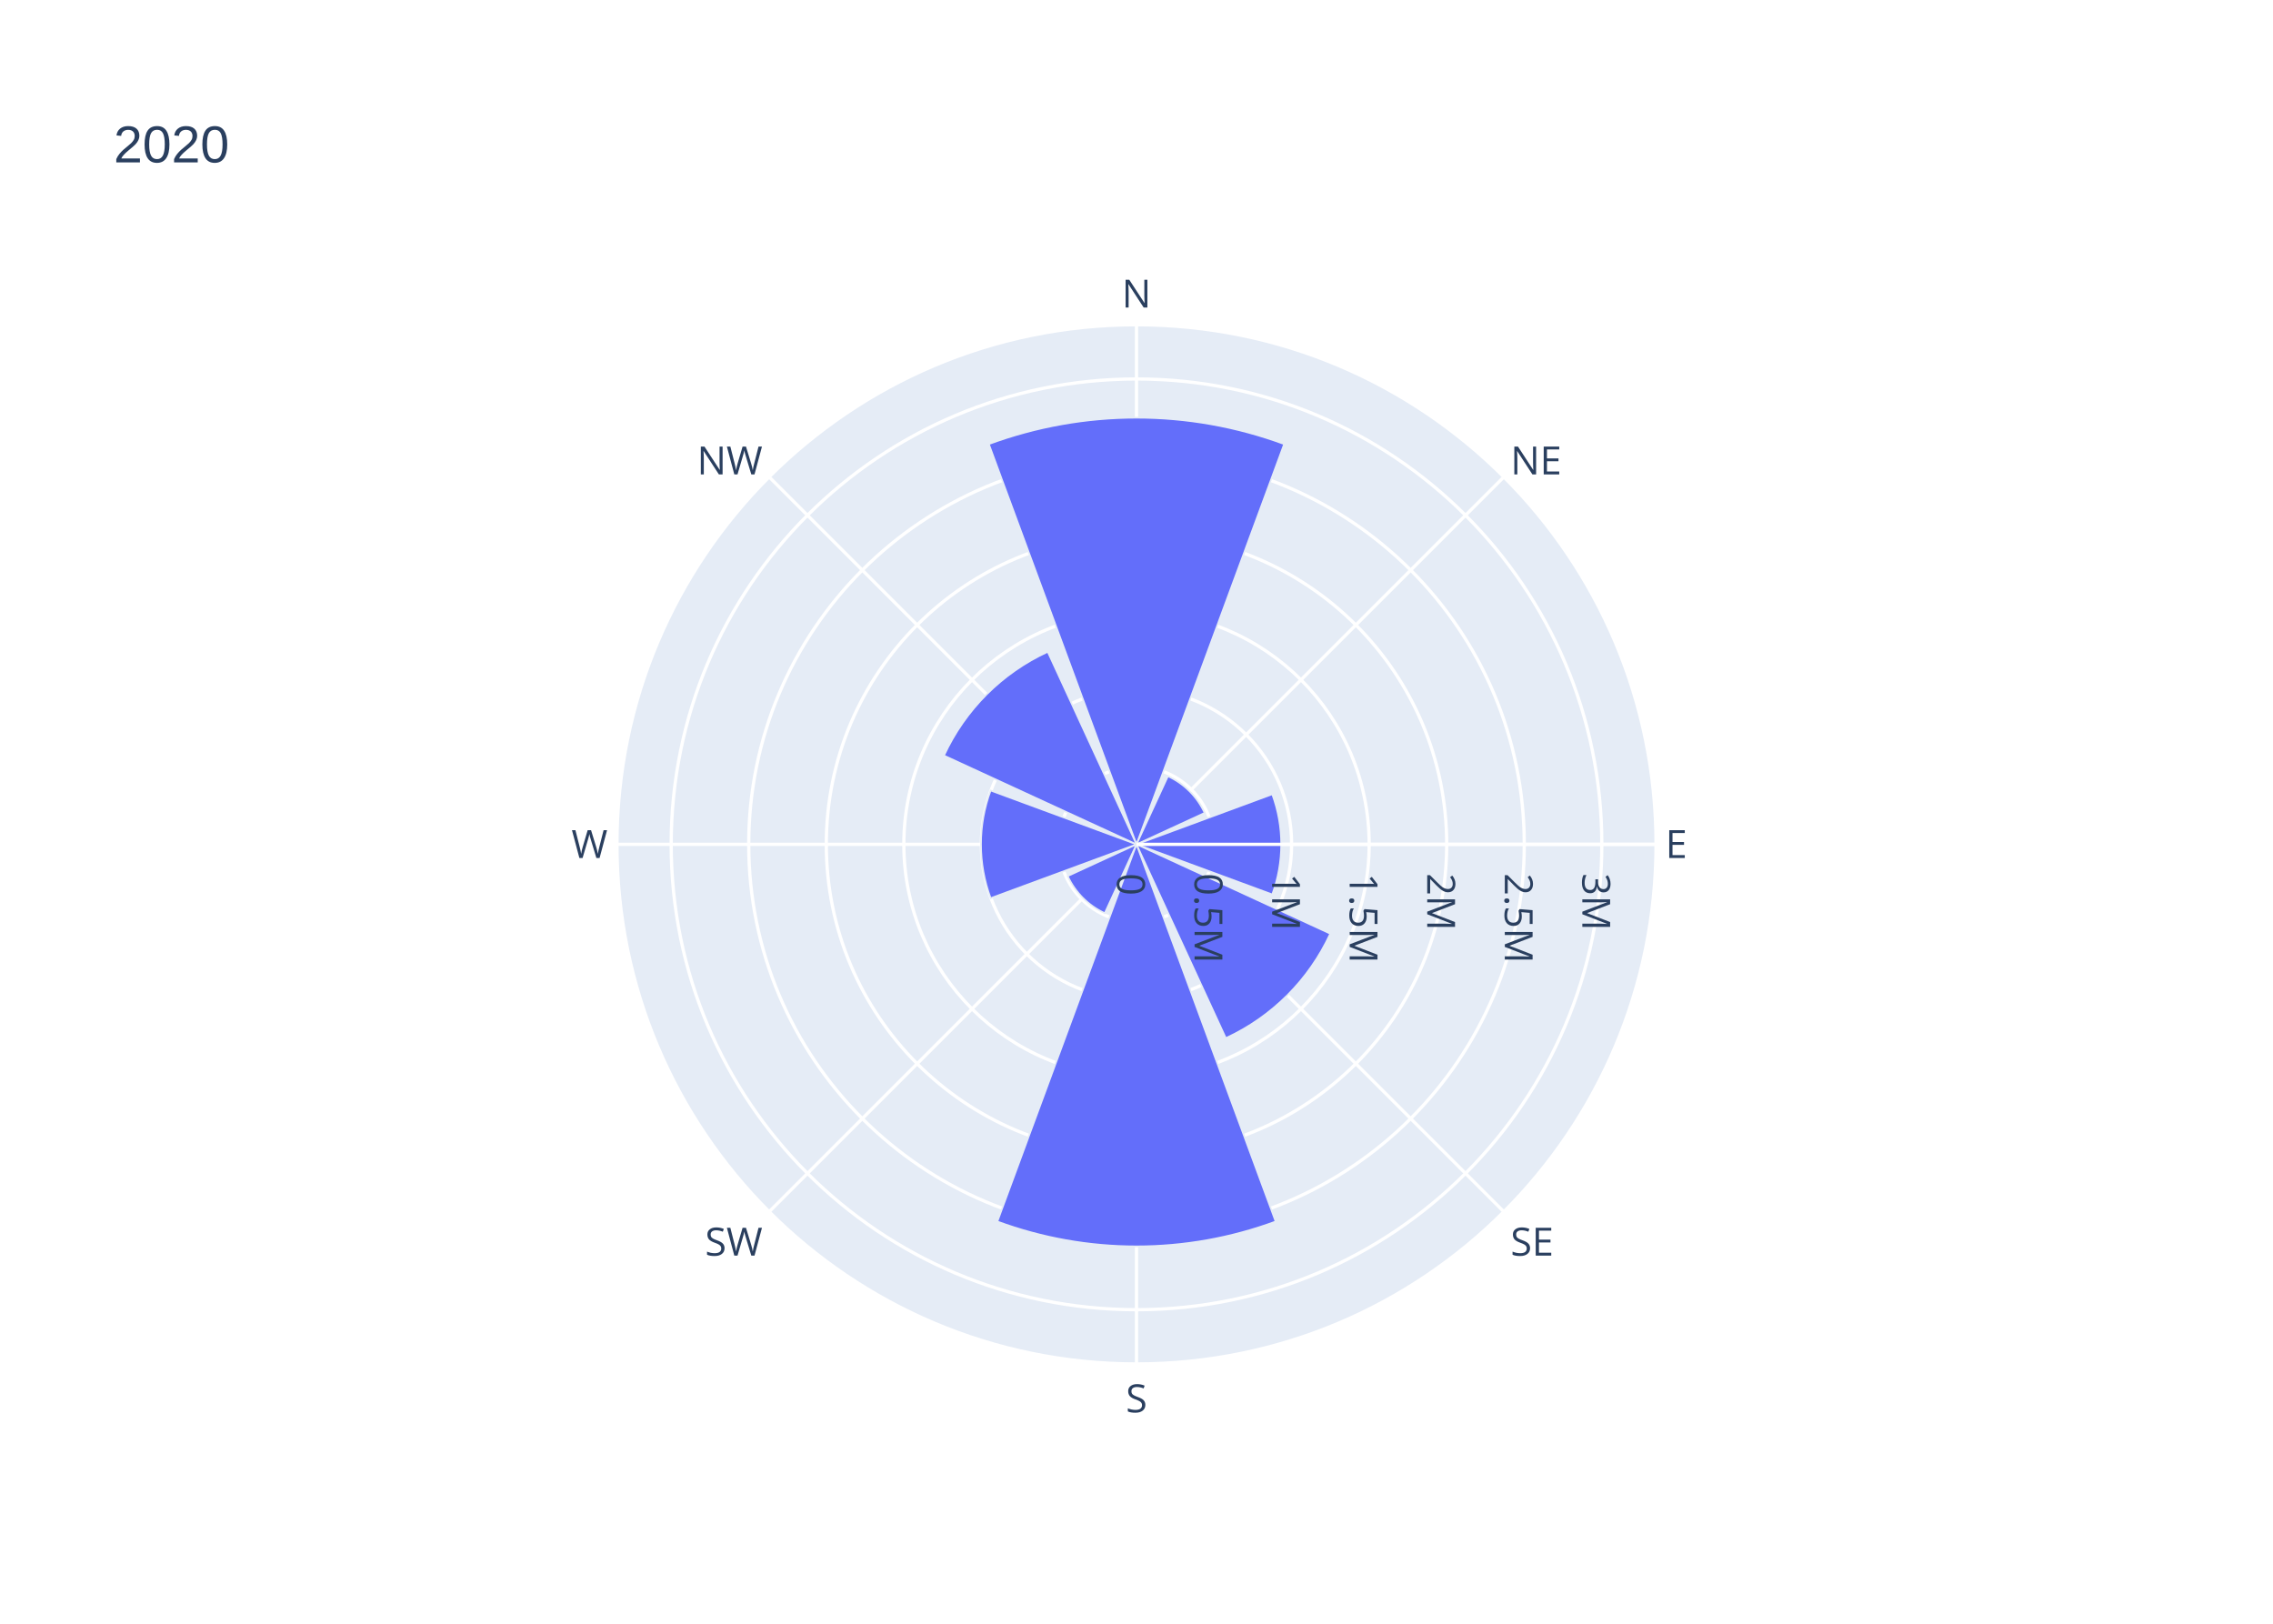
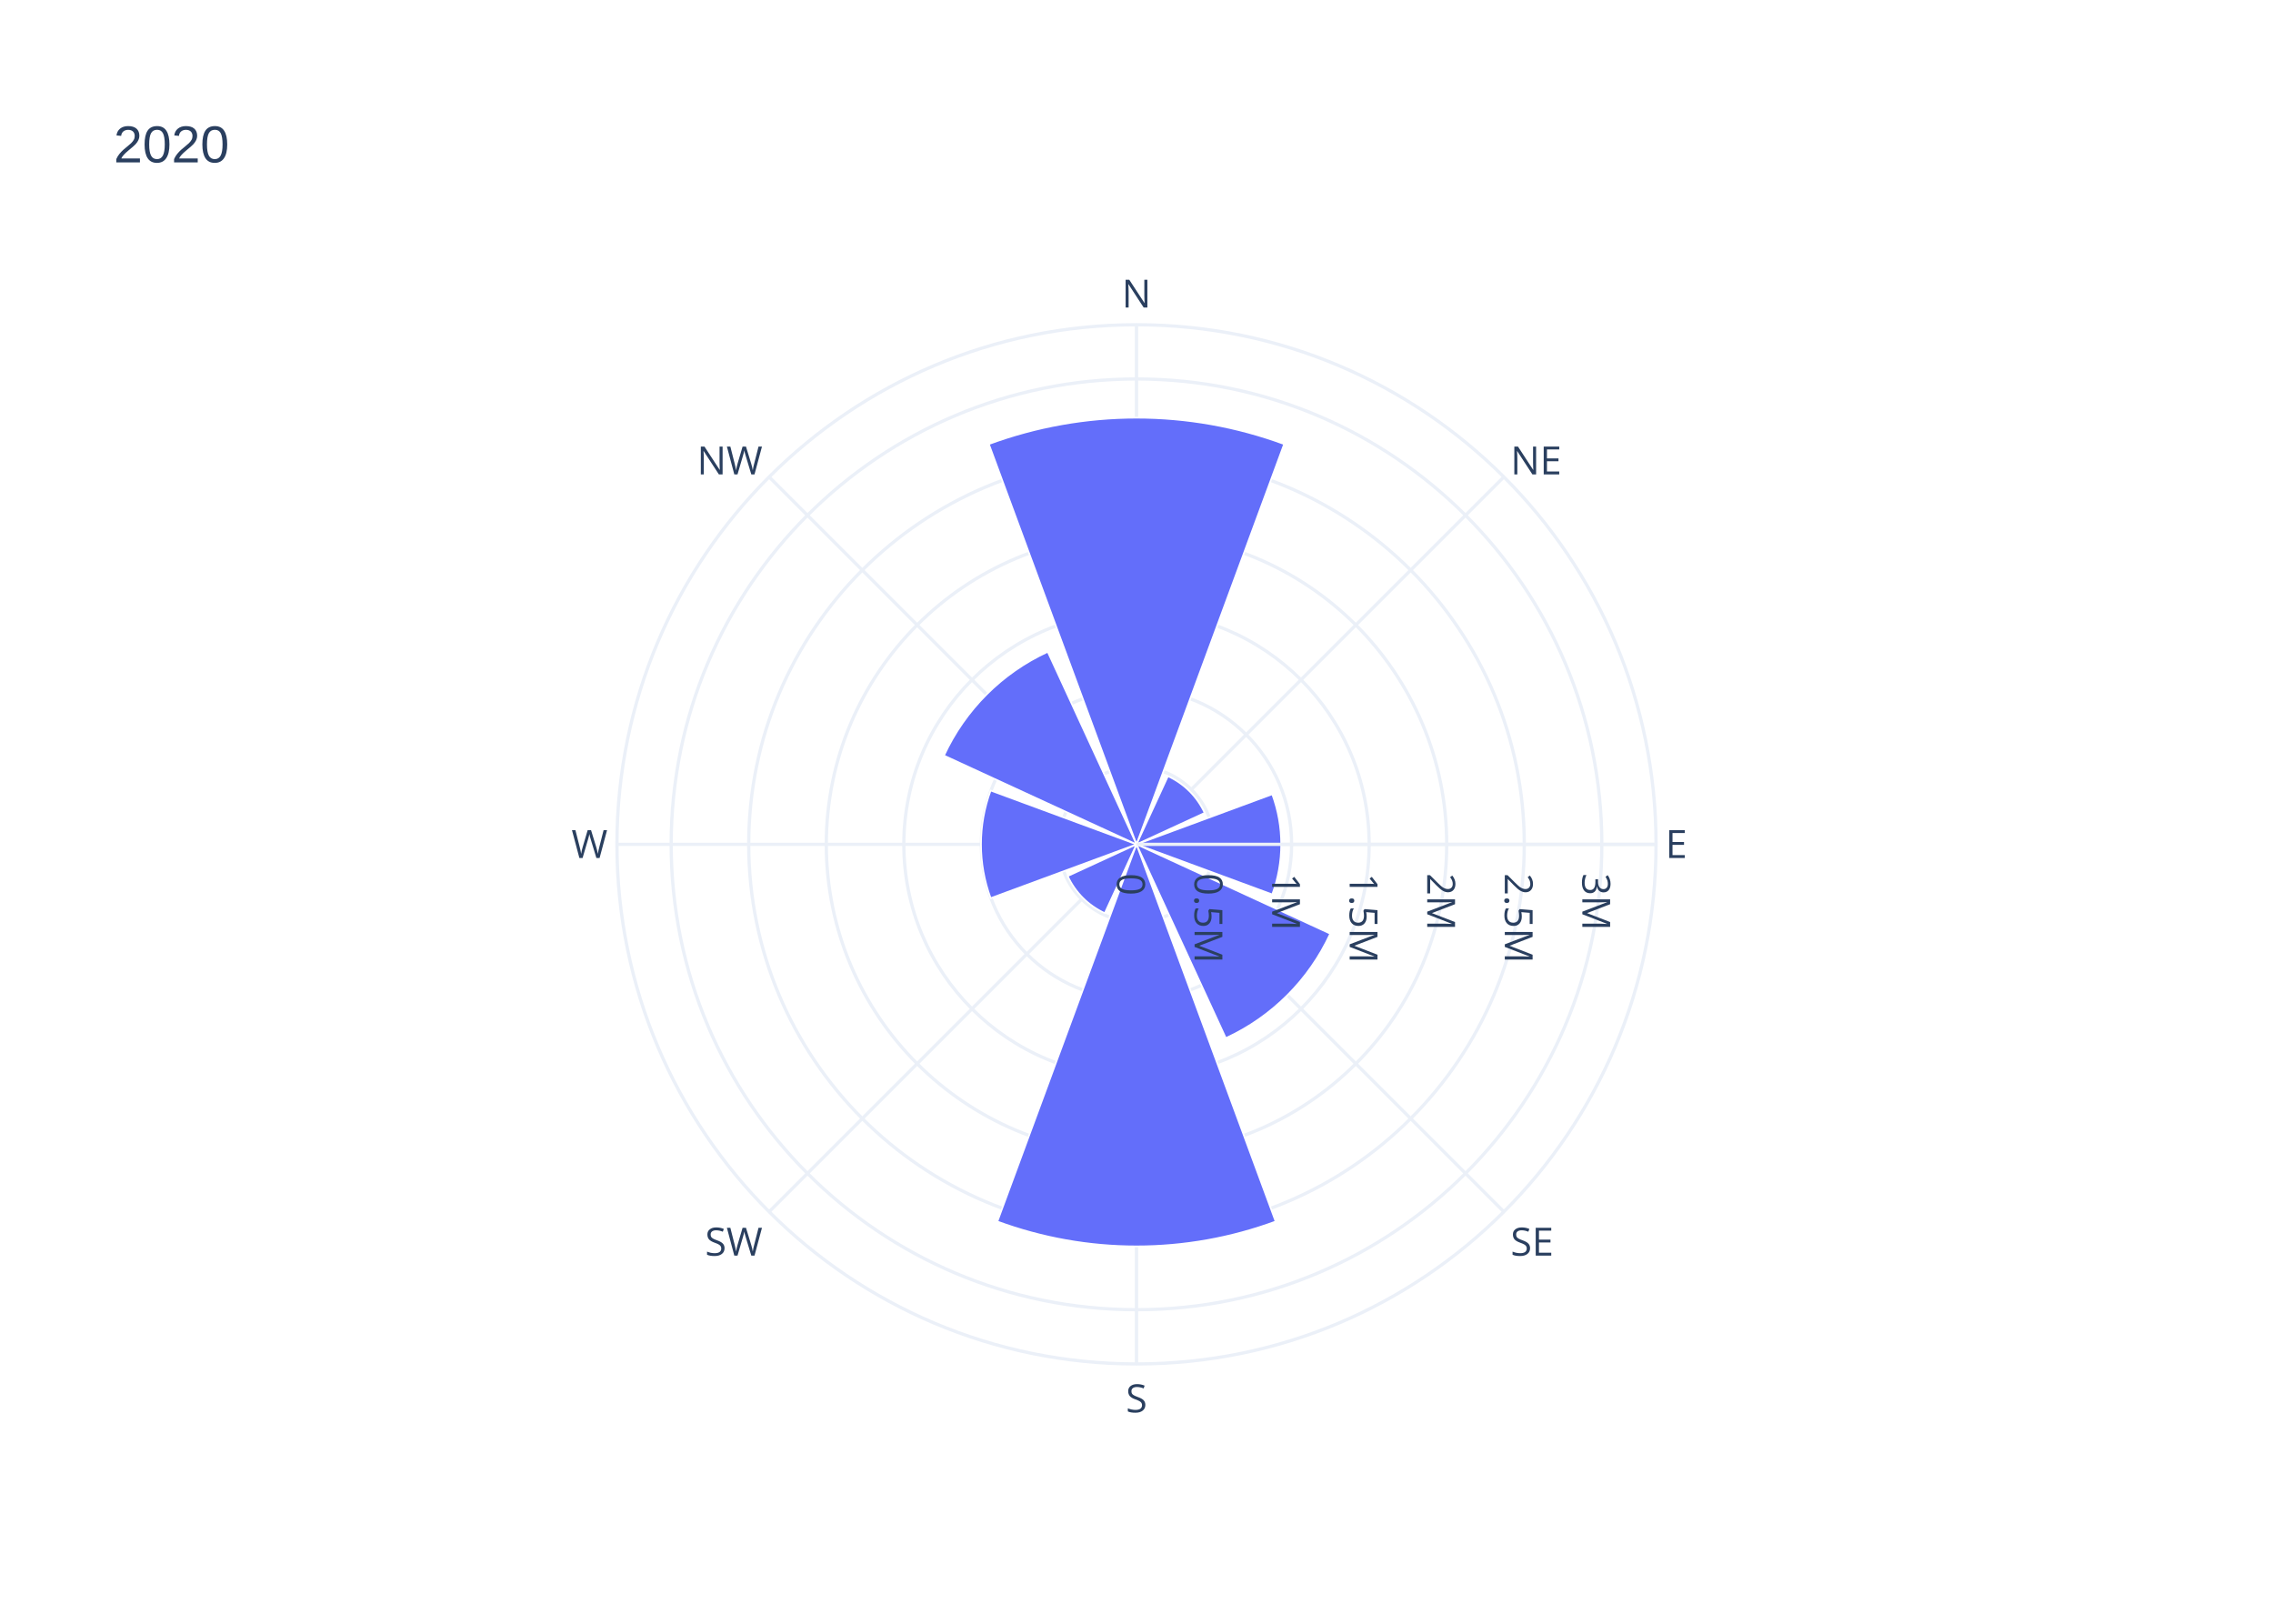
<svg xmlns="http://www.w3.org/2000/svg" class="main-svg" width="3500" height="2500" style="" viewBox="0 0 700 500">
  <rect x="0" y="0" width="700" height="500" style="fill: rgb(255, 255, 255); fill-opacity: 1;" />
-   <defs id="defs-77c21c">
+   <defs id="defs-2e9222">
    <g class="clips">
-       <clipPath id="clip77c21cpolar-for-traces">
+       <clipPath id="clip2e9222polar-for-traces">
        <path d="M160,0A160,160 0,1,0 -160,-1.9594348786357652e-14A160,160 0,1,0 160,3.9188697572715304e-14Z" transform="translate(160,160)" />
      </clipPath>
    </g>
    <g class="gradients" />
    <g class="patterns" />
  </defs>
  <g class="bglayer" />
  <g class="layer-below">
    <g class="imagelayer" />
    <g class="shapelayer" />
  </g>
  <g class="cartesianlayer" />
  <g class="polarlayer">
    <g class="polar">
      <g class="polarsublayer draglayer" />
      <g class="polarsublayer plotbg">
-         <path d="M160,0A160,160 0,1,0 -160,-1.9594348786357652e-14A160,160 0,1,0 160,3.9188697572715304e-14Z" transform="translate(350,260)" style="fill: rgb(229, 236, 246); fill-opacity: 1;" />
+         <path d="M160,0A160,160 0,1,0 -160,-1.9594348786357652e-14A160,160 0,1,0 160,3.9188697572715304e-14Z" transform="translate(350,260)" style="fill: rgb(255, 255, 255); fill-opacity: 1;" />
      </g>
      <g class="polarsublayer backplot">
        <g class="maplayer" />
      </g>
      <g class="polarsublayer angular-grid" style="fill: none;">
-         <path class="angularaxisgrid" d="M350,260L350,100" style="stroke: rgb(255, 255, 255); stroke-opacity: 1; stroke-width: 1px;" />
-         <path class="angularaxisgrid" d="M350,260L463.137,146.863" style="stroke: rgb(255, 255, 255); stroke-opacity: 1; stroke-width: 1px;" />
-         <path class="angularaxisgrid" d="M350,260L510,260" style="stroke: rgb(255, 255, 255); stroke-opacity: 1; stroke-width: 1px;" />
-         <path class="angularaxisgrid" d="M350,260L463.137,373.137" style="stroke: rgb(255, 255, 255); stroke-opacity: 1; stroke-width: 1px;" />
-         <path class="angularaxisgrid" d="M350,260L350,420" style="stroke: rgb(255, 255, 255); stroke-opacity: 1; stroke-width: 1px;" />
-         <path class="angularaxisgrid" d="M350,260L236.863,373.137" style="stroke: rgb(255, 255, 255); stroke-opacity: 1; stroke-width: 1px;" />
-         <path class="angularaxisgrid" d="M350,260L190,260" style="stroke: rgb(255, 255, 255); stroke-opacity: 1; stroke-width: 1px;" />
-         <path class="angularaxisgrid" d="M350,260L236.863,146.863" style="stroke: rgb(255, 255, 255); stroke-opacity: 1; stroke-width: 1px;" />
+         <path class="angularaxisgrid" d="M350,260L350,100" style="stroke: rgb(235, 240, 248); stroke-opacity: 1; stroke-width: 1px;" />
+         <path class="angularaxisgrid" d="M350,260L463.137,146.863" style="stroke: rgb(235, 240, 248); stroke-opacity: 1; stroke-width: 1px;" />
+         <path class="angularaxisgrid" d="M350,260L510,260" style="stroke: rgb(235, 240, 248); stroke-opacity: 1; stroke-width: 1px;" />
+         <path class="angularaxisgrid" d="M350,260L463.137,373.137" style="stroke: rgb(235, 240, 248); stroke-opacity: 1; stroke-width: 1px;" />
+         <path class="angularaxisgrid" d="M350,260L350,420" style="stroke: rgb(235, 240, 248); stroke-opacity: 1; stroke-width: 1px;" />
+         <path class="angularaxisgrid" d="M350,260L236.863,373.137" style="stroke: rgb(235, 240, 248); stroke-opacity: 1; stroke-width: 1px;" />
+         <path class="angularaxisgrid" d="M350,260L190,260" style="stroke: rgb(235, 240, 248); stroke-opacity: 1; stroke-width: 1px;" />
+         <path class="angularaxisgrid" d="M350,260L236.863,146.863" style="stroke: rgb(235, 240, 248); stroke-opacity: 1; stroke-width: 1px;" />
      </g>
      <g class="polarsublayer radial-grid" transform="translate(350,260)" style="fill: none;">
-         <path class="xgrid" d="M23.88,0A23.88,23.88 0,1,0 -23.88,-2.9244565563638794e-15A23.88,23.88 0,1,0 23.88,5.848913112727759e-15Z" style="stroke: rgb(255, 255, 255); stroke-opacity: 1; stroke-width: 1px;" />
-         <path class="xgrid" d="M47.77,0A47.77,47.77 0,1,0 -47.77,-5.850137759526906e-15A47.77,47.77 0,1,0 47.77,1.1700275519053813e-14Z" style="stroke: rgb(255, 255, 255); stroke-opacity: 1; stroke-width: 1px;" />
-         <path class="xgrid" d="M71.65,0A71.65,71.65 0,1,0 -71.65,-8.774594315890787e-15A71.65,71.65 0,1,0 71.65,1.7549188631781574e-14Z" style="stroke: rgb(255, 255, 255); stroke-opacity: 1; stroke-width: 1px;" />
-         <path class="xgrid" d="M95.53,0A95.53,95.53 0,1,0 -95.53,-1.1699050872254666e-14A95.53,95.53 0,1,0 95.53,2.3398101744509332e-14Z" style="stroke: rgb(255, 255, 255); stroke-opacity: 1; stroke-width: 1px;" />
-         <path class="xgrid" d="M119.42,0A119.42,119.42 0,1,0 -119.42,-1.4624732075417692e-14A119.42,119.42 0,1,0 119.42,2.9249464150835383e-14Z" style="stroke: rgb(255, 255, 255); stroke-opacity: 1; stroke-width: 1px;" />
-         <path class="xgrid" d="M143.3,0A143.3,143.3 0,1,0 -143.3,-1.7549188631781574e-14A143.3,143.3 0,1,0 143.3,3.509837726356315e-14Z" style="stroke: rgb(255, 255, 255); stroke-opacity: 1; stroke-width: 1px;" />
+         <path class="xgrid" d="M23.88,0A23.88,23.88 0,1,0 -23.88,-2.9244565563638794e-15A23.88,23.88 0,1,0 23.88,5.848913112727759e-15Z" style="stroke: rgb(235, 240, 248); stroke-opacity: 1; stroke-width: 1px;" />
+         <path class="xgrid" d="M47.77,0A47.77,47.77 0,1,0 -47.77,-5.850137759526906e-15A47.77,47.77 0,1,0 47.77,1.1700275519053813e-14Z" style="stroke: rgb(235, 240, 248); stroke-opacity: 1; stroke-width: 1px;" />
+         <path class="xgrid" d="M71.65,0A71.65,71.65 0,1,0 -71.65,-8.774594315890787e-15A71.65,71.65 0,1,0 71.65,1.7549188631781574e-14Z" style="stroke: rgb(235, 240, 248); stroke-opacity: 1; stroke-width: 1px;" />
+         <path class="xgrid" d="M95.53,0A95.53,95.53 0,1,0 -95.53,-1.1699050872254666e-14A95.53,95.53 0,1,0 95.53,2.3398101744509332e-14Z" style="stroke: rgb(235, 240, 248); stroke-opacity: 1; stroke-width: 1px;" />
+         <path class="xgrid" d="M119.42,0A119.42,119.42 0,1,0 -119.42,-1.4624732075417692e-14A119.42,119.42 0,1,0 119.42,2.9249464150835383e-14Z" style="stroke: rgb(235, 240, 248); stroke-opacity: 1; stroke-width: 1px;" />
+         <path class="xgrid" d="M143.3,0A143.3,143.3 0,1,0 -143.3,-1.7549188631781574e-14A143.3,143.3 0,1,0 143.3,3.509837726356315e-14Z" style="stroke: rgb(235, 240, 248); stroke-opacity: 1; stroke-width: 1px;" />
      </g>
-       <g class="polarsublayer frontplot" transform="translate(190,100)" clip-path="url(#clip77c21cpolar-for-traces)">
+       <g class="polarsublayer frontplot" transform="translate(190,100)" clip-path="url(#clip2e9222polar-for-traces)">
        <g class="barlayer">
          <g class="trace bars" style="opacity: 1;">
            <g class="points">
              <g class="point" style="vector-effect: non-scaling-stroke; stroke-miterlimit: 2;">
-                 <path d="M160,160L205.472,36.744A131.376,131.376 0,0,0 114.528,36.744L160,160A0,0 0,0,1 160,160Z" style="opacity: 1; stroke-width: 0.5px; fill: rgb(99, 110, 250); fill-opacity: 1; stroke: rgb(229, 236, 246); stroke-opacity: 1;" />
+                 <path d="M160,160L205.472,36.744A131.376,131.376 0,0,0 114.528,36.744L160,160A0,0 0,0,1 160,160Z" style="opacity: 1; stroke-width: 0.5px; fill: rgb(99, 110, 250); fill-opacity: 1; stroke: rgb(255, 255, 255); stroke-opacity: 1;" />
              </g>
              <g class="point" style="vector-effect: non-scaling-stroke; stroke-miterlimit: 2;">
-                 <path d="M160,160L180.986,150.325A23.109,23.109 0,0,0 169.675,139.014L160,160A0,0 0,0,1 160,160Z" style="opacity: 1; stroke-width: 0.5px; fill: rgb(99, 110, 250); fill-opacity: 1; stroke: rgb(229, 236, 246); stroke-opacity: 1;" />
+                 <path d="M160,160L180.986,150.325A23.109,23.109 0,0,0 169.675,139.014L160,160A0,0 0,0,1 160,160Z" style="opacity: 1; stroke-width: 0.5px; fill: rgb(99, 110, 250); fill-opacity: 1; stroke: rgb(255, 255, 255); stroke-opacity: 1;" />
              </g>
              <g class="point" style="vector-effect: non-scaling-stroke; stroke-miterlimit: 2;">
-                 <path d="M160,160L201.805,175.423A44.559,44.559 0,0,0 201.805,144.577L160,160A0,0 0,0,1 160,160Z" style="opacity: 1; stroke-width: 0.5px; fill: rgb(99, 110, 250); fill-opacity: 1; stroke: rgb(229, 236, 246); stroke-opacity: 1;" />
+                 <path d="M160,160L201.805,175.423A44.559,44.559 0,0,0 201.805,144.577L160,160A0,0 0,0,1 160,160Z" style="opacity: 1; stroke-width: 0.5px; fill: rgb(99, 110, 250); fill-opacity: 1; stroke: rgb(255, 255, 255); stroke-opacity: 1;" />
              </g>
              <g class="point" style="vector-effect: non-scaling-stroke; stroke-miterlimit: 2;">
-                 <path d="M160,160L187.506,219.666A65.701,65.701 0,0,0 219.666,187.506L160,160A0,0 0,0,1 160,160Z" style="opacity: 1; stroke-width: 0.5px; fill: rgb(99, 110, 250); fill-opacity: 1; stroke: rgb(229, 236, 246); stroke-opacity: 1;" />
+                 <path d="M160,160L187.506,219.666A65.701,65.701 0,0,0 219.666,187.506L160,160A0,0 0,0,1 160,160Z" style="opacity: 1; stroke-width: 0.5px; fill: rgb(99, 110, 250); fill-opacity: 1; stroke: rgb(255, 255, 255); stroke-opacity: 1;" />
              </g>
              <g class="point" style="vector-effect: non-scaling-stroke; stroke-miterlimit: 2;">
-                 <path d="M160,160L117.152,276.144A123.795,123.795 0,0,0 202.848,276.144L160,160A0,0 0,0,1 160,160Z" style="opacity: 1; stroke-width: 0.5px; fill: rgb(99, 110, 250); fill-opacity: 1; stroke: rgb(229, 236, 246); stroke-opacity: 1;" />
+                 <path d="M160,160L117.152,276.144A123.795,123.795 0,0,0 202.848,276.144L160,160A0,0 0,0,1 160,160Z" style="opacity: 1; stroke-width: 0.5px; fill: rgb(99, 110, 250); fill-opacity: 1; stroke: rgb(255, 255, 255); stroke-opacity: 1;" />
              </g>
              <g class="point" style="vector-effect: non-scaling-stroke; stroke-miterlimit: 2;">
-                 <path d="M160,160L138.817,169.765A23.325,23.325 0,0,0 150.235,181.183L160,160A0,0 0,0,1 160,160Z" style="opacity: 1; stroke-width: 0.5px; fill: rgb(99, 110, 250); fill-opacity: 1; stroke: rgb(229, 236, 246); stroke-opacity: 1;" />
+                 <path d="M160,160L138.817,169.765A23.325,23.325 0,0,0 150.235,181.183L160,160A0,0 0,0,1 160,160Z" style="opacity: 1; stroke-width: 0.5px; fill: rgb(99, 110, 250); fill-opacity: 1; stroke: rgb(255, 255, 255); stroke-opacity: 1;" />
              </g>
              <g class="point" style="vector-effect: non-scaling-stroke; stroke-miterlimit: 2;">
-                 <path d="M160,160L115.077,143.427A47.883,47.883 0,0,0 115.077,176.573L160,160A0,0 0,0,1 160,160Z" style="opacity: 1; stroke-width: 0.5px; fill: rgb(99, 110, 250); fill-opacity: 1; stroke: rgb(229, 236, 246); stroke-opacity: 1;" />
+                 <path d="M160,160L115.077,143.427A47.883,47.883 0,0,0 115.077,176.573L160,160A0,0 0,0,1 160,160Z" style="opacity: 1; stroke-width: 0.5px; fill: rgb(99, 110, 250); fill-opacity: 1; stroke: rgb(255, 255, 255); stroke-opacity: 1;" />
              </g>
              <g class="point" style="vector-effect: non-scaling-stroke; stroke-miterlimit: 2;">
-                 <path d="M160,160L132.67,100.716A65.28,65.28 0,0,0 100.716,132.67L160,160A0,0 0,0,1 160,160Z" style="opacity: 1; stroke-width: 0.5px; fill: rgb(99, 110, 250); fill-opacity: 1; stroke: rgb(229, 236, 246); stroke-opacity: 1;" />
+                 <path d="M160,160L132.67,100.716A65.28,65.28 0,0,0 100.716,132.67L160,160A0,0 0,0,1 160,160Z" style="opacity: 1; stroke-width: 0.5px; fill: rgb(99, 110, 250); fill-opacity: 1; stroke: rgb(255, 255, 255); stroke-opacity: 1;" />
              </g>
            </g>
          </g>
        </g>
        <g class="scatterlayer" />
      </g>
      <g class="polarsublayer angular-line">
-         <path d="M160,0A160,160 0,1,0 -160,-1.9594348786357652e-14A160,160 0,1,0 160,3.9188697572715304e-14Z" transform="translate(350,260)" stroke-width="1" style="fill: none; stroke: rgb(255, 255, 255); stroke-opacity: 1;" />
+         <path d="M160,0A160,160 0,1,0 -160,-1.9594348786357652e-14A160,160 0,1,0 160,3.9188697572715304e-14Z" transform="translate(350,260)" stroke-width="1" style="fill: none; stroke: rgb(235, 240, 248); stroke-opacity: 1;" />
      </g>
      <g class="polarsublayer radial-line">
-         <line x1="0" y1="0" x2="160" y2="0" transform="translate(350,260)" stroke-width="1" style="fill: none; stroke: rgb(255, 255, 255); stroke-opacity: 1;" />
+         <line x1="0" y1="0" x2="160" y2="0" transform="translate(350,260)" stroke-width="1" style="fill: none; stroke: rgb(235, 240, 248); stroke-opacity: 1;" />
      </g>
      <g class="polarsublayer angular-axis">
        <g class="angularaxistick">
          <text text-anchor="middle" x="1.7757378587636624e-16" y="-5.3" transform="translate(350,100)" style="font-family: 'Open Sans', verdana, arial, sans-serif; font-size: 12px; fill: rgb(42, 63, 95); fill-opacity: 1; white-space: pre; opacity: 1;">N</text>
        </g>
        <g class="angularaxistick">
          <text text-anchor="start" x="2.051" y="-0.778" transform="translate(463.1371,146.8629)" style="font-family: 'Open Sans', verdana, arial, sans-serif; font-size: 12px; fill: rgb(42, 63, 95); fill-opacity: 1; white-space: pre; opacity: 1;">NE</text>
        </g>
        <g class="angularaxistick">
          <text text-anchor="start" x="2.9" y="4.2" transform="translate(510,260)" style="font-family: 'Open Sans', verdana, arial, sans-serif; font-size: 12px; fill: rgb(42, 63, 95); fill-opacity: 1; white-space: pre; opacity: 1;">E</text>
        </g>
        <g class="angularaxistick">
          <text text-anchor="start" x="2.051" y="13.506" transform="translate(463.1371,373.1371)" style="font-family: 'Open Sans', verdana, arial, sans-serif; font-size: 12px; fill: rgb(42, 63, 95); fill-opacity: 1; white-space: pre; opacity: 1;">SE</text>
        </g>
        <g class="angularaxistick">
          <text text-anchor="middle" x="1.7757378587636624e-16" y="14.9" transform="translate(350,420)" style="font-family: 'Open Sans', verdana, arial, sans-serif; font-size: 12px; fill: rgb(42, 63, 95); fill-opacity: 1; white-space: pre; opacity: 1;">S</text>
        </g>
        <g class="angularaxistick">
          <text text-anchor="end" x="-2.051" y="13.506" transform="translate(236.8629,373.1371)" style="font-family: 'Open Sans', verdana, arial, sans-serif; font-size: 12px; fill: rgb(42, 63, 95); fill-opacity: 1; white-space: pre; opacity: 1;">SW</text>
        </g>
        <g class="angularaxistick">
          <text text-anchor="end" x="-2.9" y="4.2" transform="translate(190,260)" style="font-family: 'Open Sans', verdana, arial, sans-serif; font-size: 12px; fill: rgb(42, 63, 95); fill-opacity: 1; white-space: pre; opacity: 1;">W</text>
        </g>
        <g class="angularaxistick">
          <text text-anchor="end" x="-2.051" y="-0.778" transform="translate(236.8629,146.8629)" style="font-family: 'Open Sans', verdana, arial, sans-serif; font-size: 12px; fill: rgb(42, 63, 95); fill-opacity: 1; white-space: pre; opacity: 1;">NW</text>
        </g>
      </g>
      <g class="polarsublayer radial-axis" transform="translate(350,260)">
        <g class="xtick">
          <text text-anchor="start" x="0" y="14.9" transform=" rotate(90,0,8.9)" style="font-family: 'Open Sans', verdana, arial, sans-serif; font-size: 12px; fill: rgb(42, 63, 95); fill-opacity: 1; white-space: pre; opacity: 1;">0</text>
        </g>
        <g class="xtick">
          <text text-anchor="start" x="0" y="14.9" transform="translate(23.88,0) rotate(90,0,8.9)" style="font-family: 'Open Sans', verdana, arial, sans-serif; font-size: 12px; fill: rgb(42, 63, 95); fill-opacity: 1; white-space: pre; opacity: 1;">0.5M</text>
        </g>
        <g class="xtick">
          <text text-anchor="start" x="0" y="14.9" transform="translate(47.77,0) rotate(90,0,8.9)" style="font-family: 'Open Sans', verdana, arial, sans-serif; font-size: 12px; fill: rgb(42, 63, 95); fill-opacity: 1; white-space: pre; opacity: 1;">1M</text>
        </g>
        <g class="xtick">
          <text text-anchor="start" x="0" y="14.9" transform="translate(71.65,0) rotate(90,0,8.9)" style="font-family: 'Open Sans', verdana, arial, sans-serif; font-size: 12px; fill: rgb(42, 63, 95); fill-opacity: 1; white-space: pre; opacity: 1;">1.5M</text>
        </g>
        <g class="xtick">
          <text text-anchor="start" x="0" y="14.9" transform="translate(95.53,0) rotate(90,0,8.9)" style="font-family: 'Open Sans', verdana, arial, sans-serif; font-size: 12px; fill: rgb(42, 63, 95); fill-opacity: 1; white-space: pre; opacity: 1;">2M</text>
        </g>
        <g class="xtick">
          <text text-anchor="start" x="0" y="14.9" transform="translate(119.42,0) rotate(90,0,8.9)" style="font-family: 'Open Sans', verdana, arial, sans-serif; font-size: 12px; fill: rgb(42, 63, 95); fill-opacity: 1; white-space: pre; opacity: 1;">2.5M</text>
        </g>
        <g class="xtick">
          <text text-anchor="start" x="0" y="14.9" transform="translate(143.3,0) rotate(90,0,8.9)" style="font-family: 'Open Sans', verdana, arial, sans-serif; font-size: 12px; fill: rgb(42, 63, 95); fill-opacity: 1; white-space: pre; opacity: 1;">3M</text>
        </g>
      </g>
    </g>
  </g>
  <g class="ternarylayer" />
  <g class="geolayer" />
  <g class="funnelarealayer" />
  <g class="pielayer" />
  <g class="iciclelayer" />
  <g class="treemaplayer" />
  <g class="sunburstlayer" />
  <g class="glimages" />
-   <defs id="topdefs-77c21c">
+   <defs id="topdefs-2e9222">
    <g class="clips" />
  </defs>
  <g class="layer-above">
    <g class="imagelayer" />
    <g class="shapelayer" />
  </g>
  <g class="infolayer">
    <g class="g-gtitle">
      <text class="gtitle" x="35" y="50" text-anchor="start" dy="0em" style="font-family: Arial; font-size: 16px; fill: rgb(42, 63, 95); opacity: 1; font-weight: normal; white-space: pre;">2020</text>
    </g>
    <g class="g-polartitle" />
  </g>
</svg>
